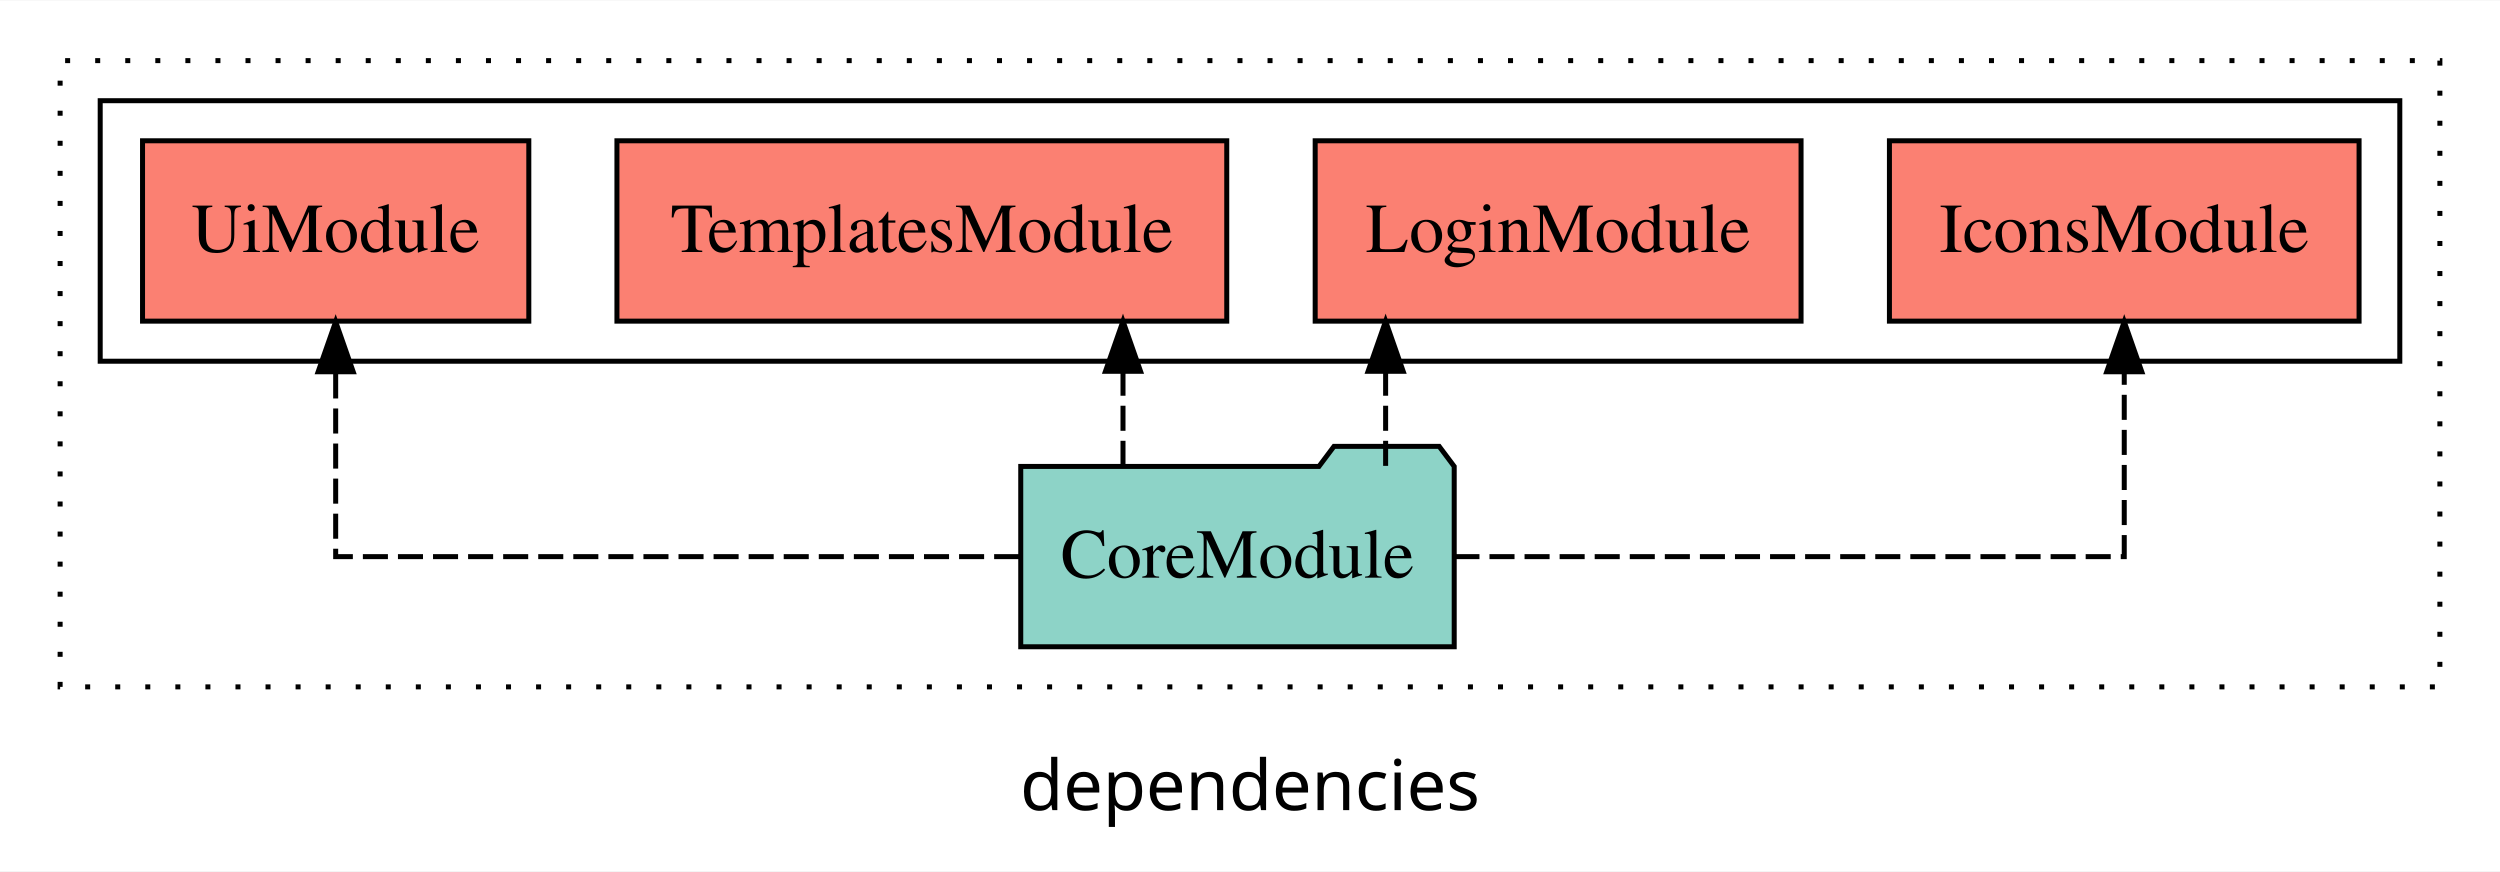
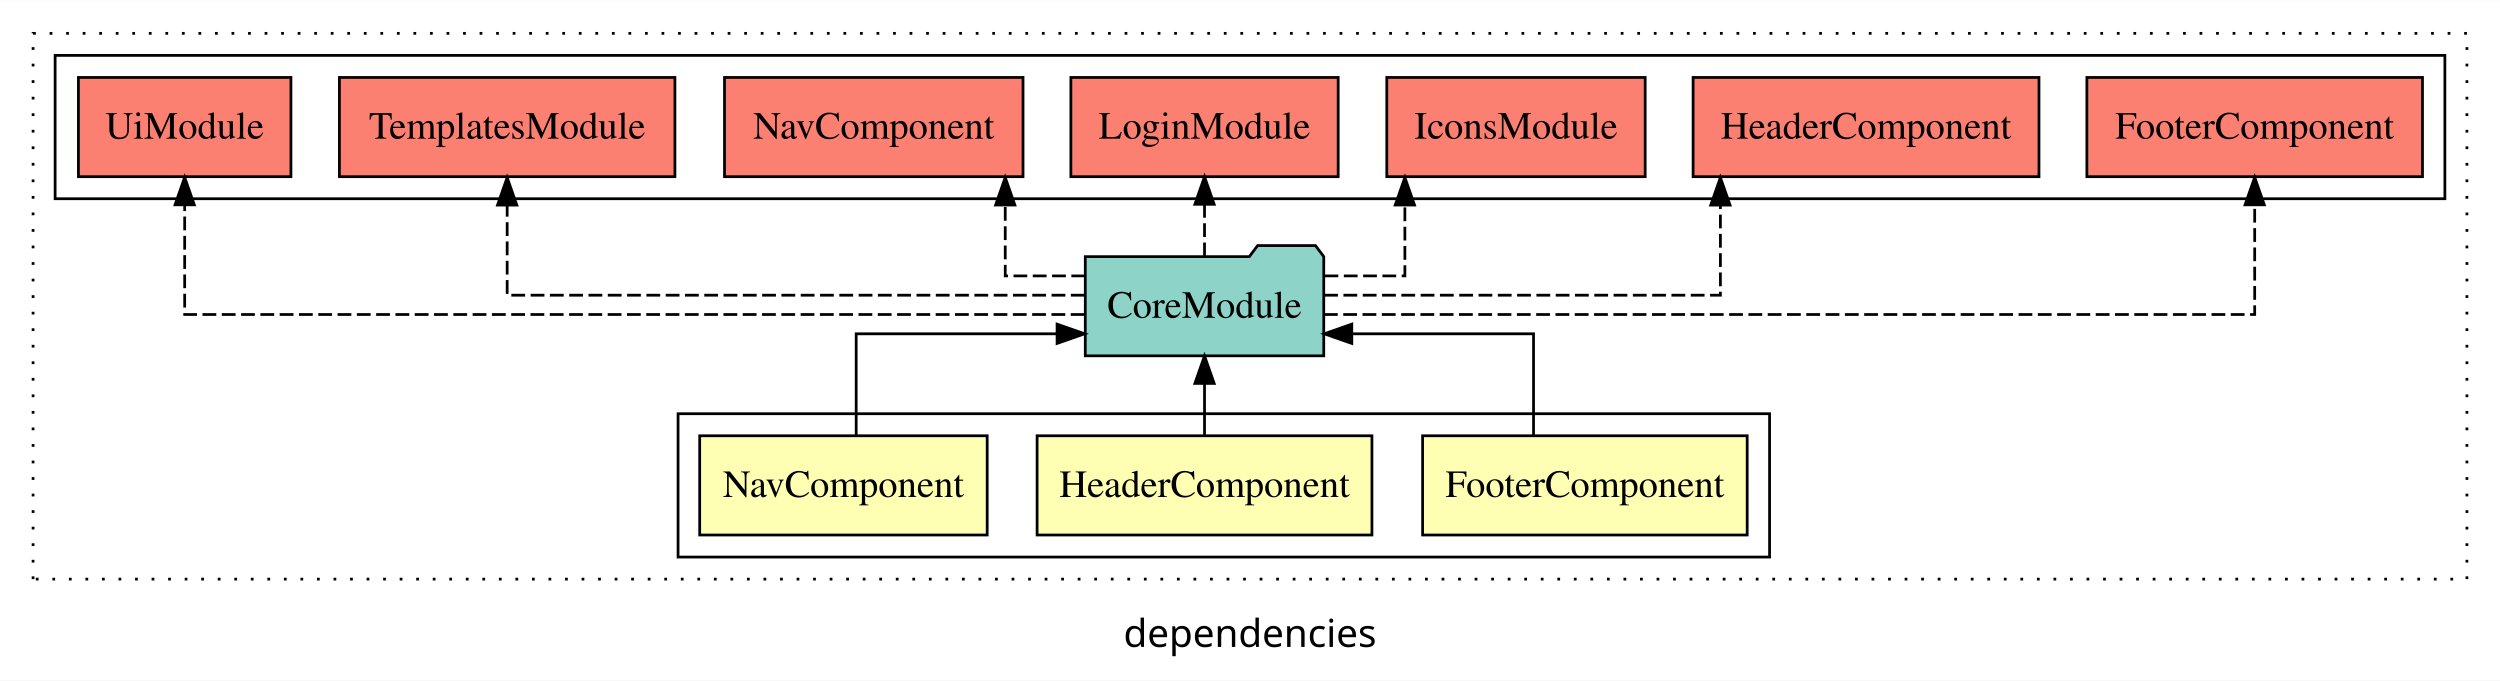
- <svg xmlns="http://www.w3.org/2000/svg" width="499pt" height="174pt" viewBox="0.00 0.00 499.00 173.80">
-   <g id="graph0" class="graph" transform="scale(1 1) rotate(0) translate(4 169.8)">
-     <polygon fill="white" stroke="transparent" points="-4,4 -4,-169.8 495,-169.8 495,4 -4,4" />
-     <text text-anchor="middle" x="245.5" y="-8.2" font-family="sans-serif" font-size="14.00">dependencies</text>
+ <svg xmlns="http://www.w3.org/2000/svg" width="907pt" height="247pt" viewBox="0.00 0.00 907.00 246.80">
+   <g id="graph0" class="graph" transform="scale(1 1) rotate(0) translate(4 242.8)">
+     <polygon fill="white" stroke="transparent" points="-4,4 -4,-242.8 903,-242.8 903,4 -4,4" />
+     <text text-anchor="middle" x="449.5" y="-8.2" font-family="sans-serif" font-size="14.00">dependencies</text>
    <g id="clust1" class="cluster">
-       <polygon fill="none" stroke="black" stroke-dasharray="1,5" points="8,-32.8 8,-157.8 483,-157.8 483,-32.8 8,-32.8" />
+       <polygon fill="none" stroke="black" stroke-dasharray="1,5" points="8,-32.8 8,-230.8 891,-230.8 891,-32.8 8,-32.8" />
    </g>
-     <g id="clust4" class="cluster">
-       <polygon fill="none" stroke="black" points="16,-97.8 16,-149.8 475,-149.8 475,-97.8 16,-97.8" />
+     <g id="clust2" class="cluster">
+       <polygon fill="none" stroke="black" points="242,-40.8 242,-92.8 638,-92.8 638,-40.8 242,-40.8" />
+     </g>
+     <g id="clust7" class="cluster">
+       <polygon fill="none" stroke="black" points="16,-170.8 16,-222.8 883,-222.8 883,-170.8 16,-170.8" />
    </g>
    <g id="node1" class="node">
-       <polygon fill="#fb8072" stroke="black" points="466.87,-141.8 373.13,-141.8 373.13,-105.8 466.87,-105.8 466.87,-141.8" />
-       <text text-anchor="middle" x="420" y="-119.6" font-family="Times,serif" font-size="14.00">IconsModule </text>
+       <polygon fill="#ffffb3" stroke="black" points="629.88,-84.8 512.12,-84.8 512.12,-48.8 629.88,-48.8 629.88,-84.8" />
+       <text text-anchor="middle" x="571" y="-62.6" font-family="Times,serif" font-size="14.00">FooterComponent</text>
+     </g>
+     <g id="node4" class="node">
+       <polygon fill="#8dd3c7" stroke="black" points="476.26,-149.8 473.26,-153.8 452.26,-153.8 449.26,-149.8 389.74,-149.8 389.74,-113.8 476.26,-113.8 476.26,-149.8" />
+       <text text-anchor="middle" x="433" y="-127.6" font-family="Times,serif" font-size="14.00">CoreModule</text>
+     </g>
+     <g id="edge1" class="edge">
+       <path fill="none" stroke="black" d="M552.37,-84.81C552.37,-100.85 552.37,-121.8 552.37,-121.8 552.37,-121.8 486.43,-121.8 486.43,-121.8" />
+       <polygon fill="black" stroke="black" points="486.43,-118.3 476.43,-121.8 486.43,-125.3 486.43,-118.3" />
    </g>
    <g id="node2" class="node">
-       <polygon fill="#fb8072" stroke="black" points="355.49,-141.8 258.51,-141.8 258.51,-105.8 355.49,-105.8 355.49,-141.8" />
-       <text text-anchor="middle" x="307" y="-119.6" font-family="Times,serif" font-size="14.00">LoginModule </text>
+       <polygon fill="#ffffb3" stroke="black" points="493.74,-84.8 372.26,-84.8 372.26,-48.8 493.74,-48.8 493.74,-84.8" />
+       <text text-anchor="middle" x="433" y="-62.6" font-family="Times,serif" font-size="14.00">HeaderComponent</text>
+     </g>
+     <g id="edge2" class="edge">
+       <path fill="none" stroke="black" d="M433,-84.91C433,-84.91 433,-103.79 433,-103.79" />
+       <polygon fill="black" stroke="black" points="429.5,-103.79 433,-113.79 436.5,-103.79 429.5,-103.79" />
    </g>
    <g id="node3" class="node">
-       <polygon fill="#fb8072" stroke="black" points="240.86,-141.8 119.14,-141.8 119.14,-105.8 240.86,-105.8 240.86,-141.8" />
-       <text text-anchor="middle" x="180" y="-119.6" font-family="Times,serif" font-size="14.00">TemplatesModule </text>
+       <polygon fill="#ffffb3" stroke="black" points="354.15,-84.8 249.85,-84.8 249.85,-48.8 354.15,-48.8 354.15,-84.8" />
+       <text text-anchor="middle" x="302" y="-62.6" font-family="Times,serif" font-size="14.00">NavComponent</text>
    </g>
-     <g id="node4" class="node">
-       <polygon fill="#fb8072" stroke="black" points="101.55,-141.8 24.45,-141.8 24.45,-105.8 101.55,-105.8 101.55,-141.8" />
-       <text text-anchor="middle" x="63" y="-119.6" font-family="Times,serif" font-size="14.00">UiModule </text>
+     <g id="edge3" class="edge">
+       <path fill="none" stroke="black" d="M306.62,-84.81C306.62,-100.85 306.62,-121.8 306.62,-121.8 306.62,-121.8 379.51,-121.8 379.51,-121.8" />
+       <polygon fill="black" stroke="black" points="379.51,-125.3 389.51,-121.8 379.51,-118.3 379.51,-125.3" />
    </g>
    <g id="node5" class="node">
-       <polygon fill="#8dd3c7" stroke="black" points="286.26,-76.8 283.26,-80.8 262.26,-80.8 259.26,-76.8 199.74,-76.8 199.74,-40.8 286.26,-40.8 286.26,-76.8" />
-       <text text-anchor="middle" x="243" y="-54.6" font-family="Times,serif" font-size="14.00">CoreModule</text>
-     </g>
-     <g id="edge1" class="edge">
-       <path fill="none" stroke="black" stroke-dasharray="5,2" d="M286.3,-58.8C338.7,-58.8 420,-58.8 420,-58.8 420,-58.8 420,-95.69 420,-95.69" />
-       <polygon fill="black" stroke="black" points="416.5,-95.69 420,-105.69 423.5,-95.69 416.5,-95.69" />
-     </g>
-     <g id="edge2" class="edge">
-       <path fill="none" stroke="black" stroke-dasharray="5,2" d="M272.57,-76.91C272.57,-76.91 272.57,-95.79 272.57,-95.79" />
-       <polygon fill="black" stroke="black" points="269.07,-95.79 272.57,-105.79 276.07,-95.79 269.07,-95.79" />
-     </g>
-     <g id="edge3" class="edge">
-       <path fill="none" stroke="black" stroke-dasharray="5,2" d="M220.15,-76.91C220.15,-76.91 220.15,-95.79 220.15,-95.79" />
-       <polygon fill="black" stroke="black" points="216.65,-95.79 220.15,-105.79 223.65,-95.79 216.65,-95.79" />
+       <polygon fill="#fb8072" stroke="black" points="874.88,-214.8 753.12,-214.8 753.12,-178.8 874.88,-178.8 874.88,-214.8" />
+       <text text-anchor="middle" x="814" y="-192.6" font-family="Times,serif" font-size="14.00">FooterComponent </text>
    </g>
    <g id="edge4" class="edge">
-       <path fill="none" stroke="black" stroke-dasharray="5,2" d="M199.43,-58.8C146.16,-58.8 63,-58.8 63,-58.8 63,-58.8 63,-95.69 63,-95.69" />
-       <polygon fill="black" stroke="black" points="59.5,-95.69 63,-105.69 66.5,-95.69 59.5,-95.69" />
+       <path fill="none" stroke="black" stroke-dasharray="5,2" d="M476.33,-128.8C576.19,-128.8 814,-128.8 814,-128.8 814,-128.8 814,-168.58 814,-168.58" />
+       <polygon fill="black" stroke="black" points="810.5,-168.58 814,-178.58 817.5,-168.58 810.5,-168.58" />
+     </g>
+     <g id="node6" class="node">
+       <polygon fill="#fb8072" stroke="black" points="735.74,-214.8 610.26,-214.8 610.26,-178.8 735.74,-178.8 735.74,-214.8" />
+       <text text-anchor="middle" x="673" y="-192.6" font-family="Times,serif" font-size="14.00">HeaderComponent </text>
+     </g>
+     <g id="edge5" class="edge">
+       <path fill="none" stroke="black" stroke-dasharray="5,2" d="M476.41,-135.8C531.7,-135.8 620.16,-135.8 620.16,-135.8 620.16,-135.8 620.16,-168.5 620.16,-168.5" />
+       <polygon fill="black" stroke="black" points="616.66,-168.5 620.16,-178.5 623.66,-168.5 616.66,-168.5" />
+     </g>
+     <g id="node7" class="node">
+       <polygon fill="#fb8072" stroke="black" points="592.87,-214.8 499.13,-214.8 499.13,-178.8 592.87,-178.8 592.87,-214.8" />
+       <text text-anchor="middle" x="546" y="-192.6" font-family="Times,serif" font-size="14.00">IconsModule </text>
+     </g>
+     <g id="edge6" class="edge">
+       <path fill="none" stroke="black" stroke-dasharray="5,2" d="M476.54,-142.8C492.02,-142.8 505.69,-142.8 505.69,-142.8 505.69,-142.8 505.69,-168.52 505.69,-168.52" />
+       <polygon fill="black" stroke="black" points="502.19,-168.52 505.69,-178.52 509.19,-168.52 502.19,-168.52" />
+     </g>
+     <g id="node8" class="node">
+       <polygon fill="#fb8072" stroke="black" points="481.49,-214.8 384.51,-214.8 384.51,-178.8 481.49,-178.8 481.49,-214.8" />
+       <text text-anchor="middle" x="433" y="-192.6" font-family="Times,serif" font-size="14.00">LoginModule </text>
+     </g>
+     <g id="edge7" class="edge">
+       <path fill="none" stroke="black" stroke-dasharray="5,2" d="M433,-149.91C433,-149.91 433,-168.79 433,-168.79" />
+       <polygon fill="black" stroke="black" points="429.5,-168.79 433,-178.79 436.5,-168.79 429.5,-168.79" />
+     </g>
+     <g id="node9" class="node">
+       <polygon fill="#fb8072" stroke="black" points="367.15,-214.8 258.85,-214.8 258.85,-178.8 367.15,-178.8 367.15,-214.8" />
+       <text text-anchor="middle" x="313" y="-192.6" font-family="Times,serif" font-size="14.00">NavComponent </text>
+     </g>
+     <g id="edge8" class="edge">
+       <path fill="none" stroke="black" stroke-dasharray="5,2" d="M389.69,-142.8C374.29,-142.8 360.7,-142.8 360.7,-142.8 360.7,-142.8 360.7,-168.52 360.7,-168.52" />
+       <polygon fill="black" stroke="black" points="357.2,-168.52 360.7,-178.52 364.2,-168.52 357.2,-168.52" />
+     </g>
+     <g id="node10" class="node">
+       <polygon fill="#fb8072" stroke="black" points="240.86,-214.8 119.14,-214.8 119.14,-178.8 240.86,-178.8 240.86,-214.8" />
+       <text text-anchor="middle" x="180" y="-192.6" font-family="Times,serif" font-size="14.00">TemplatesModule </text>
+     </g>
+     <g id="edge9" class="edge">
+       <path fill="none" stroke="black" stroke-dasharray="5,2" d="M389.51,-135.8C317.17,-135.8 180,-135.8 180,-135.8 180,-135.8 180,-168.5 180,-168.5" />
+       <polygon fill="black" stroke="black" points="176.5,-168.5 180,-178.5 183.5,-168.5 176.5,-168.5" />
+     </g>
+     <g id="node11" class="node">
+       <polygon fill="#fb8072" stroke="black" points="101.55,-214.8 24.45,-214.8 24.45,-178.8 101.55,-178.8 101.55,-214.8" />
+       <text text-anchor="middle" x="63" y="-192.6" font-family="Times,serif" font-size="14.00">UiModule </text>
+     </g>
+     <g id="edge10" class="edge">
+       <path fill="none" stroke="black" stroke-dasharray="5,2" d="M389.47,-128.8C291.66,-128.8 63,-128.8 63,-128.8 63,-128.8 63,-168.58 63,-168.58" />
+       <polygon fill="black" stroke="black" points="59.5,-168.58 63,-178.58 66.5,-168.58 59.5,-168.58" />
    </g>
  </g>
</svg>
